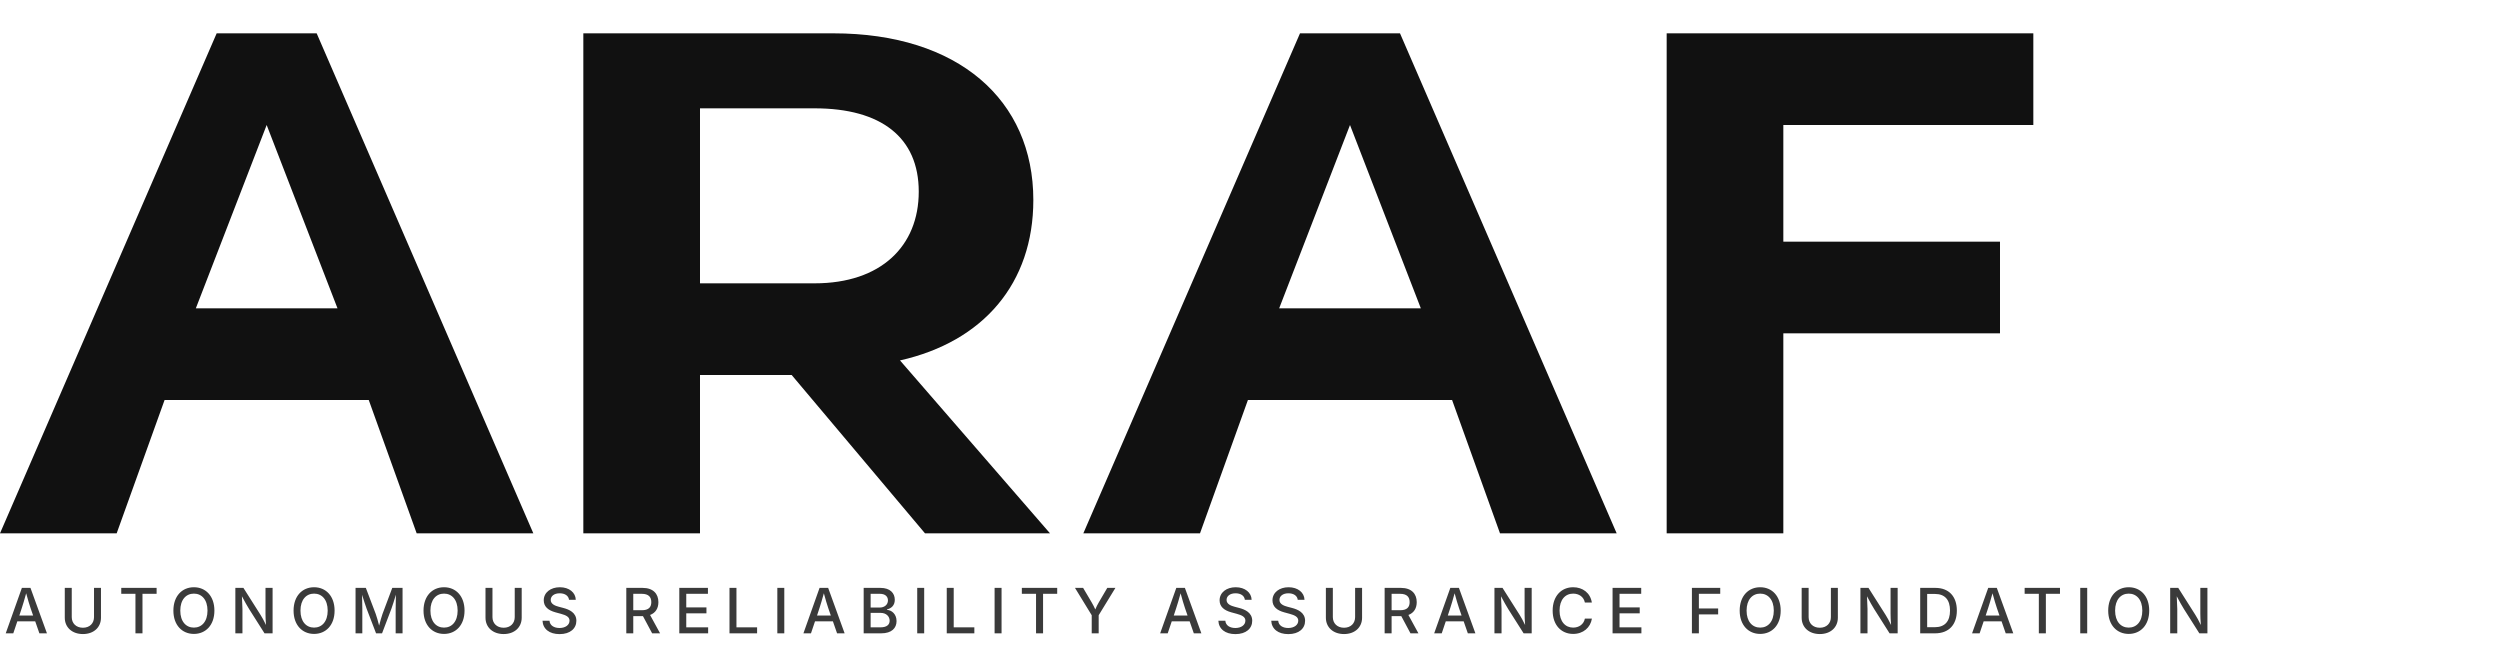
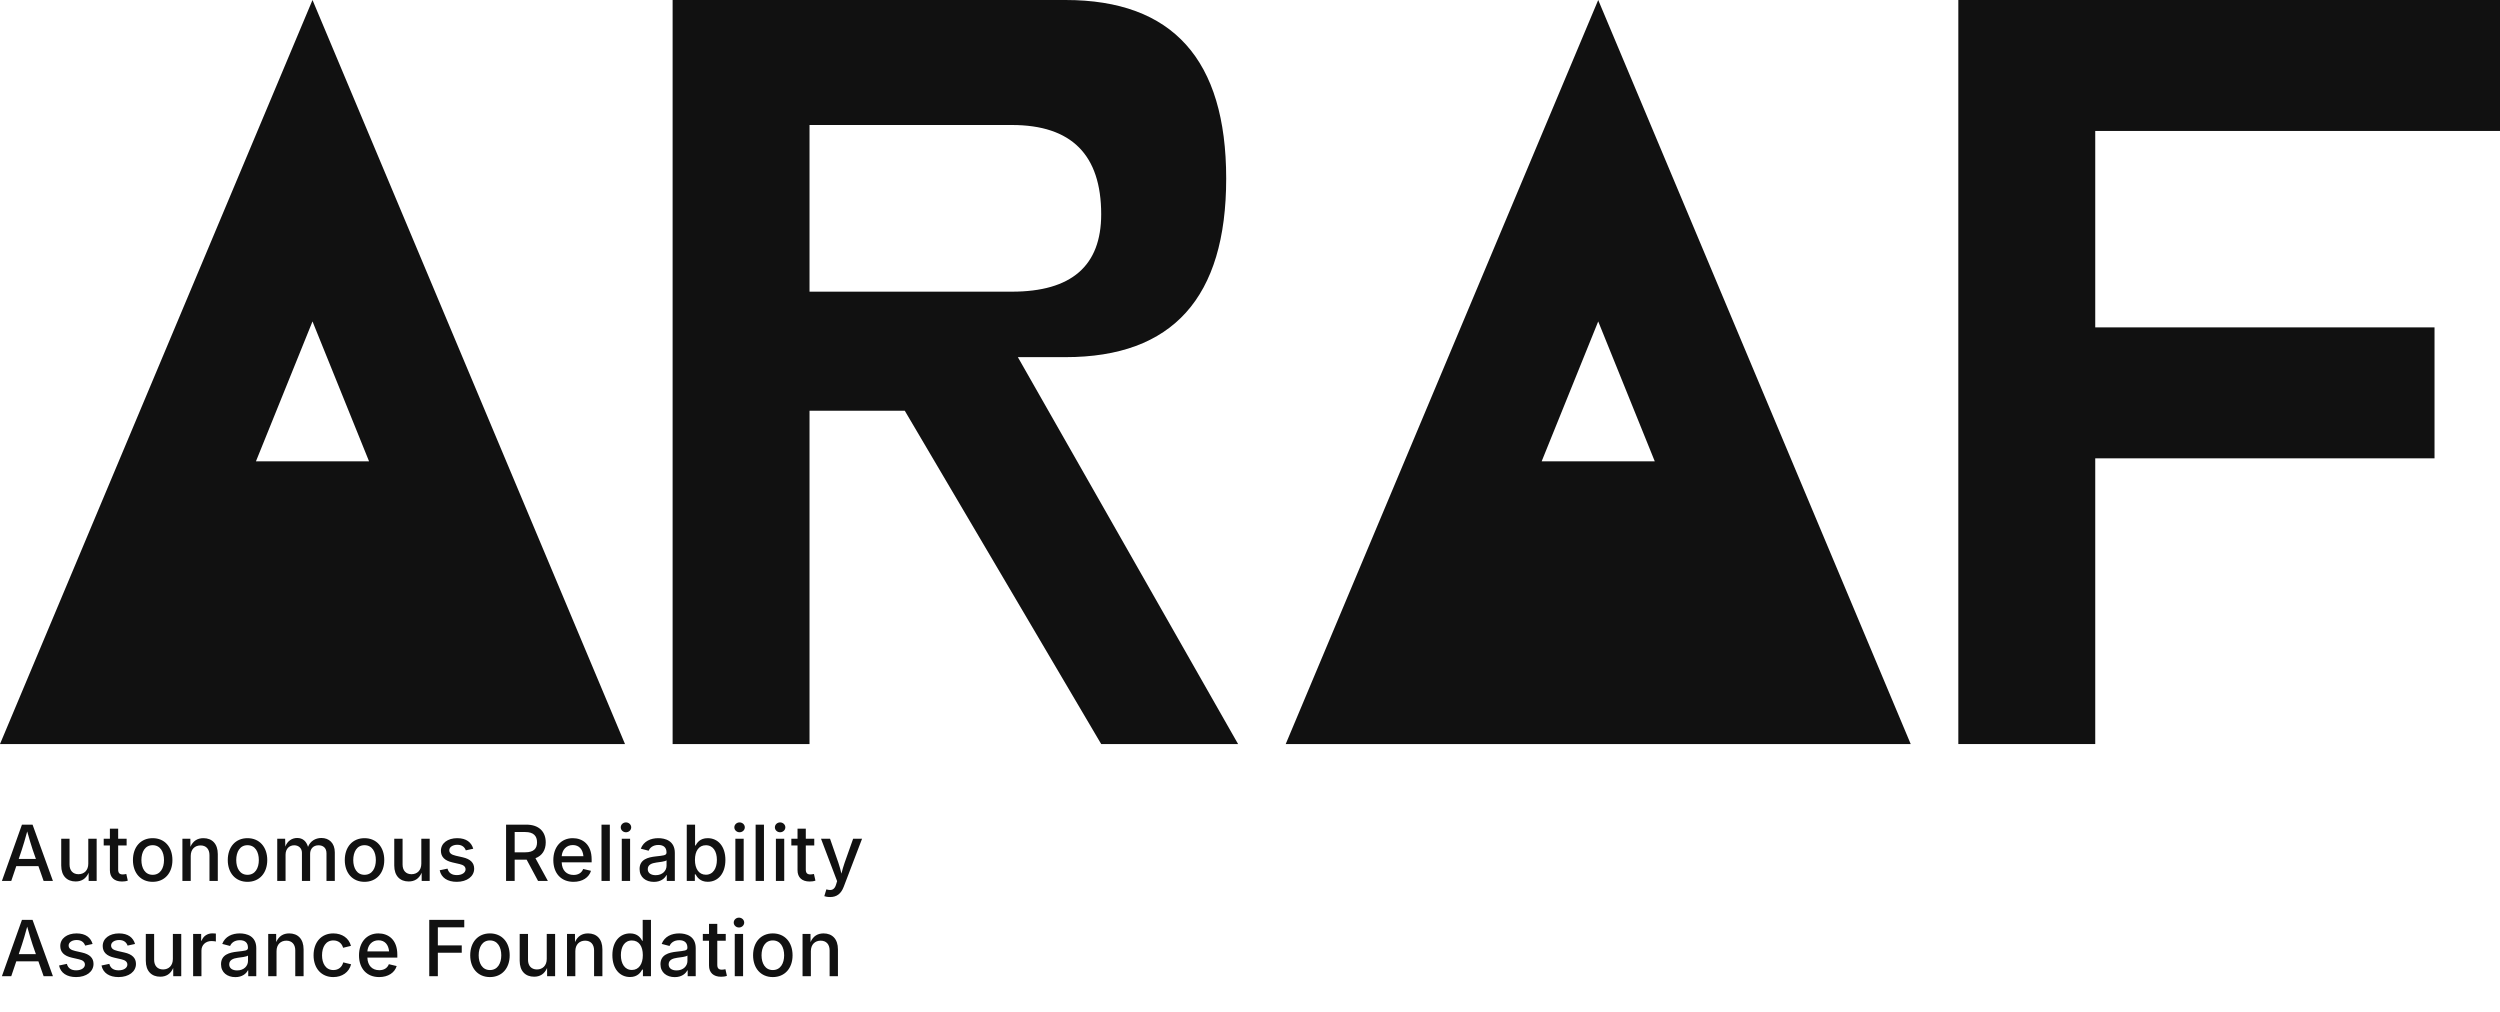
- <svg xmlns="http://www.w3.org/2000/svg" viewBox="0 0 600 160" fill="none">
-   <g fill="#111111">
-     <path d="M0 128 L52 8 h24 L128 128 h-28 L88.5 96 H39.5 L28 128 H0z M47 74 h34 L64 30 L47 74z" />
-     <path d="M140 8 h60 c30 0 48 16 48 40 c0 20-12 34-32 38.5 L252 128 h-30 L190 90 h-22 v38 h-28 V8z M195.5 68 c16 0 25-9 25-22 s-9-20-25-20 H168 v42 h27.5z" />
-     <path d="M260 128 L312 8 h24 L388 128 h-28 L348.5 96 H299.5 L288 128 H260z M307 74 h34 L324 30 L307 74z" />
-     <path d="M400 8 h88 v22 h-60 v28 h52 v22 h-52 v48 h-28 V8z" />
+ <svg xmlns="http://www.w3.org/2000/svg" viewBox="0 0 840 340" fill="none">
+   <g fill="#111111" fill-rule="evenodd">
+     <path d="       M 0,250 L 105,0 L 210,250 Z       M 86,155 L 124,155 L 105,108 Z     " />
+     <path d="       M 226,250       L 226,0       L 358,0       Q 412,0 412,60       Q 412,120 358,120       L 342,120       L 416,250       L 370,250       L 304,138       L 272,138       L 272,250       Z       M 272,42       L 340,42       Q 370,42 370,72       Q 370,98 340,98       L 272,98       Z     " />
+     <path d="       M 432,250 L 537,0 L 642,250 Z       M 518,155 L 556,155 L 537,108 Z     " />
  </g>
-   <text x="1" y="152" font-family="Inter, system-ui, -apple-system, sans-serif" font-size="15" font-weight="500" letter-spacing="0.2em" fill="#3A3A3A">AUTONOMOUS RELIABILITY ASSURANCE FOUNDATION</text>
+   <path fill="#111111" d="     M 658,250     L 658,0     L 840,0     L 840,44     L 704,44     L 704,110     L 818,110     L 818,154     L 704,154     L 704,250     Z   " />
+   <text x="0" y="296" font-family="Inter, system-ui, -apple-system, sans-serif" font-size="26" font-weight="500" fill="#111111" letter-spacing="0.01em">Autonomous Reliability</text>
+   <text x="0" y="328" font-family="Inter, system-ui, -apple-system, sans-serif" font-size="26" font-weight="500" fill="#111111" letter-spacing="0.01em">Assurance Foundation</text>
</svg>
